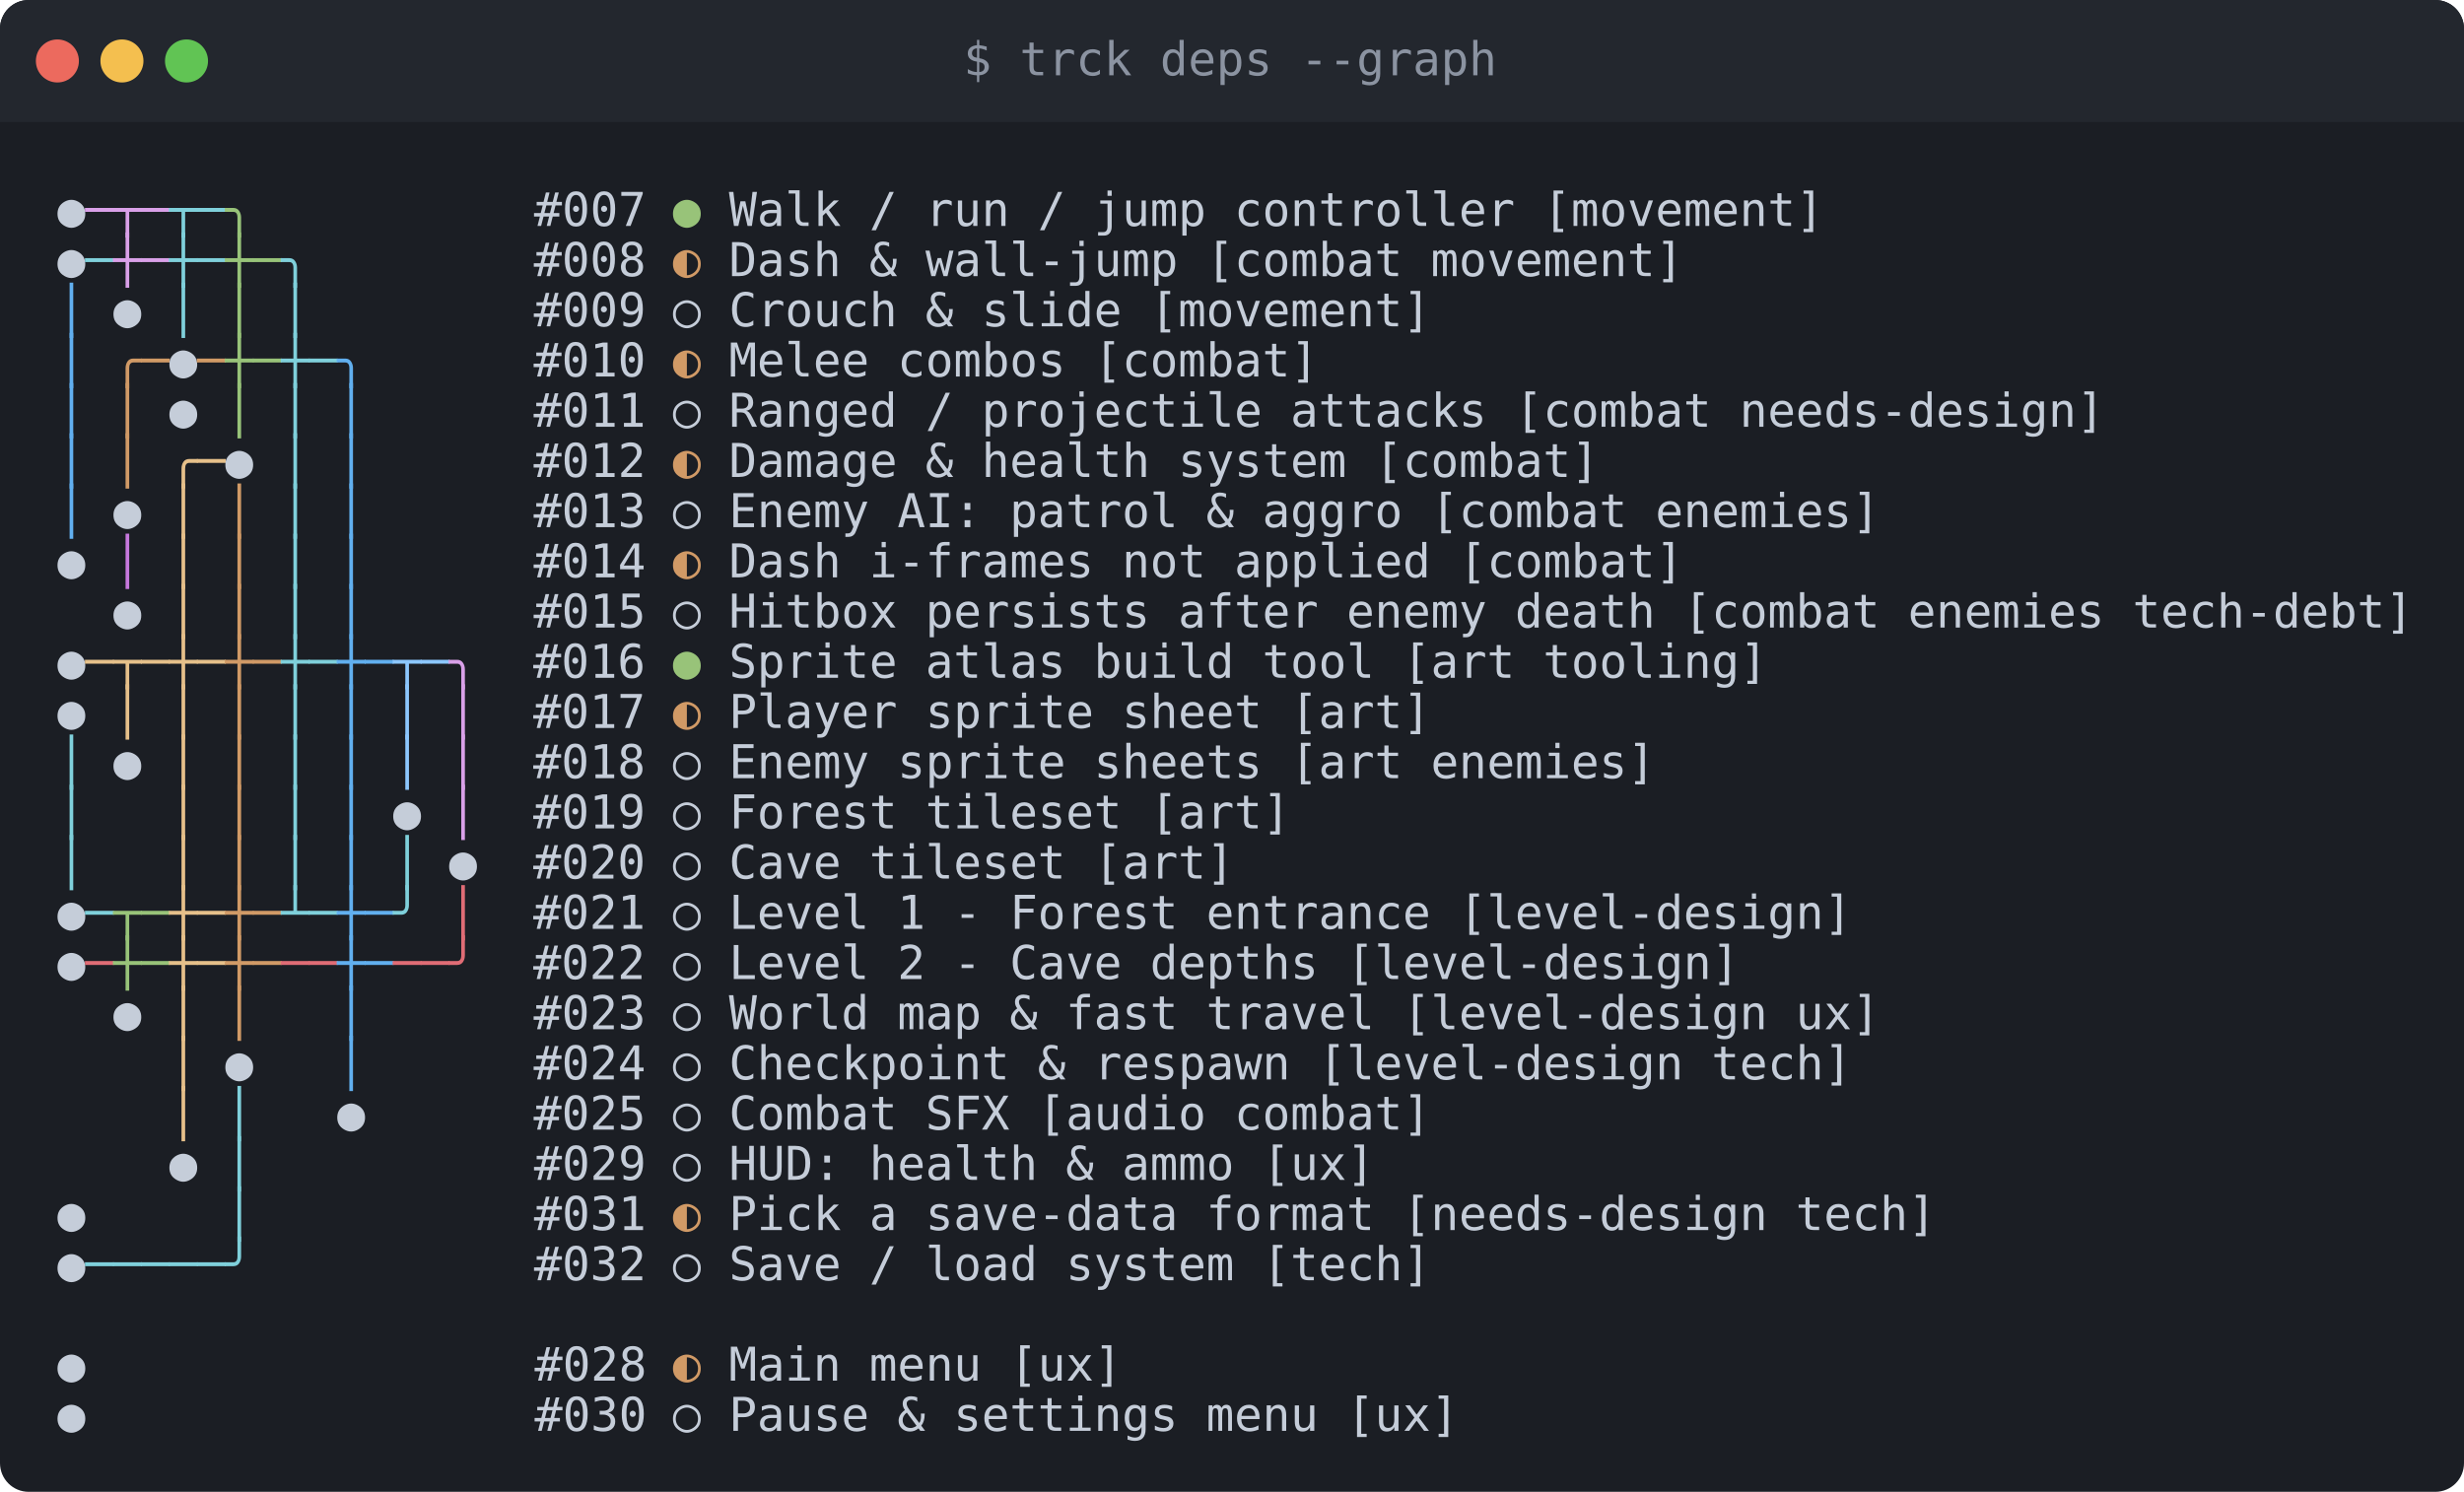
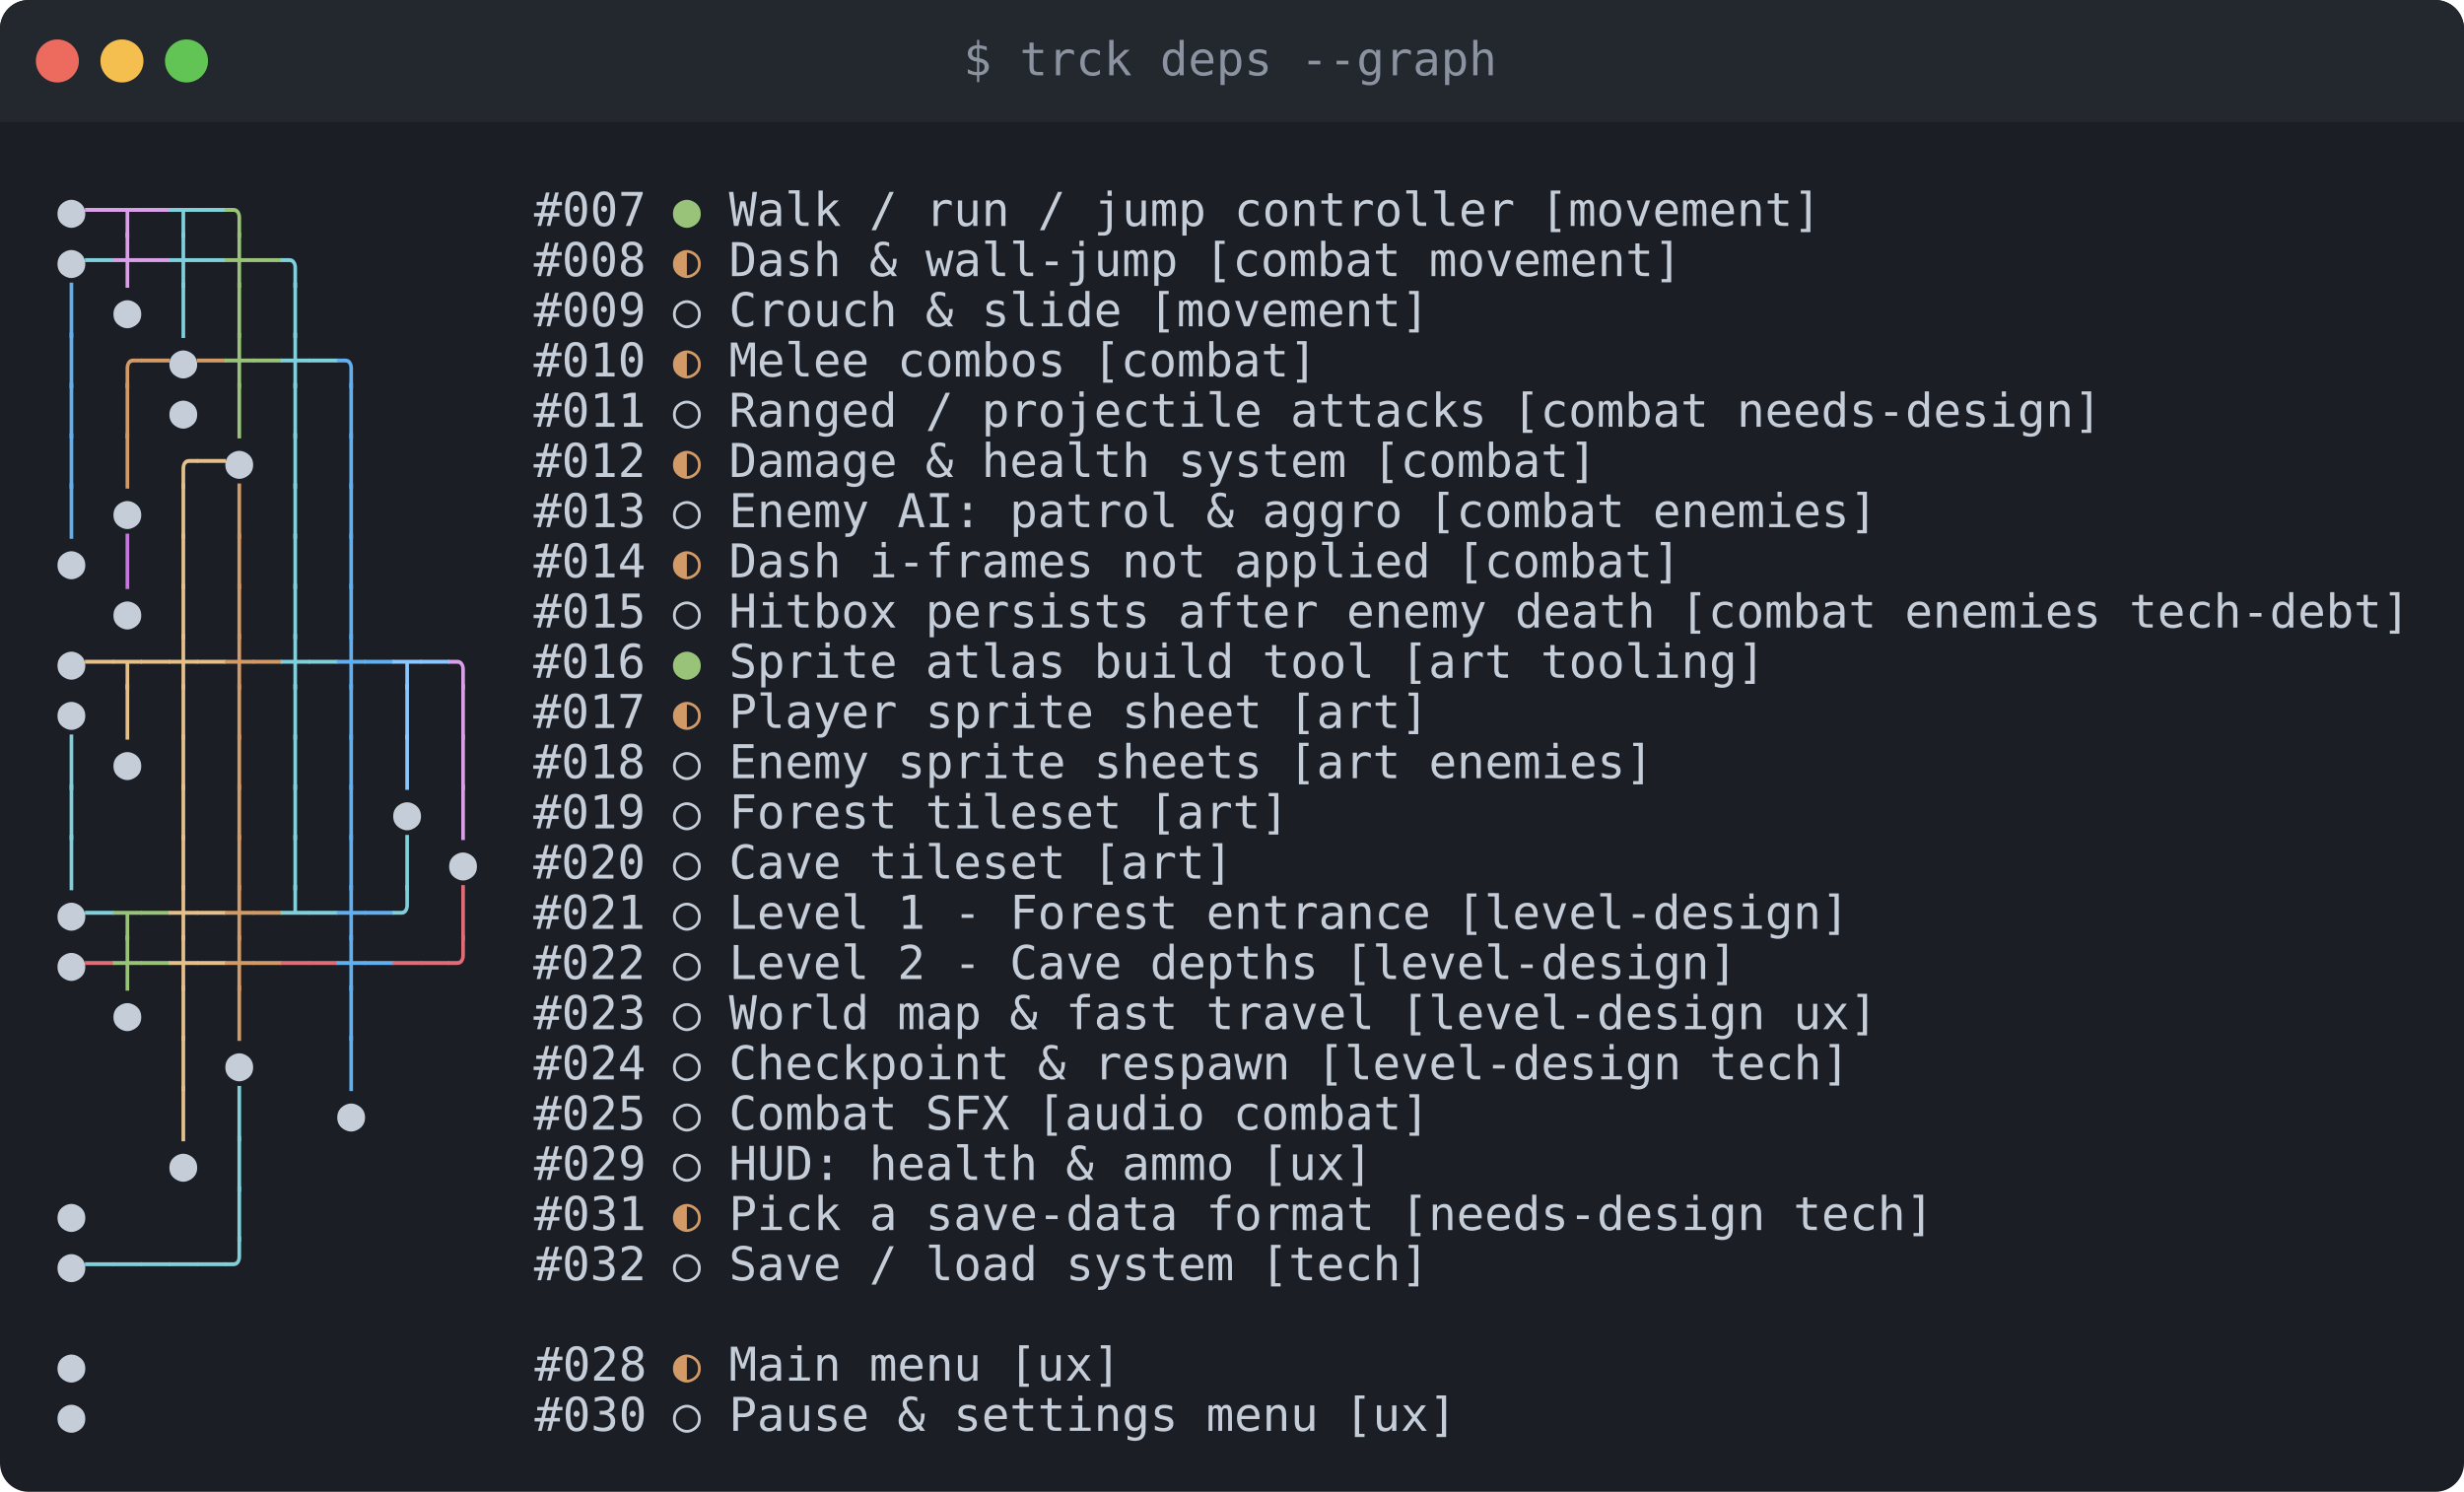
<svg xmlns="http://www.w3.org/2000/svg" width="687" height="416" viewBox="0 0 687 416" font-family="ui-monospace, 'DejaVu Sans Mono', 'Cascadia Code', 'Menlo', 'Consolas', monospace" font-size="13">
  <rect width="687" height="416" rx="8" fill="#1b1e24" />
  <path d="M0,8 A8,8 0 0 1 8,0 L679,0 A8,8 0 0 1 687,8 L687,34 L0,34 Z" fill="#23272e" />
  <circle cx="16" cy="17" r="6" fill="#ec6a5e" />
  <circle cx="34" cy="17" r="6" fill="#f4bf4f" />
  <circle cx="52" cy="17" r="6" fill="#61c454" />
  <text x="343" y="21" fill="#8b93a1" text-anchor="middle">$ trck deps --graph</text>
  <text y="63" xml:space="preserve">
    <tspan x="16.0" textLength="7.8" lengthAdjust="spacing" fill="#c5cdd9" font-weight="bold">●</tspan>
    <tspan x="23.8" textLength="7.8" lengthAdjust="spacing" fill="#d9a0e8">─</tspan>
    <tspan x="31.6" textLength="7.8" lengthAdjust="spacing" fill="#d9a0e8">┬</tspan>
    <tspan x="39.4" textLength="7.8" lengthAdjust="spacing" fill="#d9a0e8">─</tspan>
    <tspan x="47.2" textLength="7.8" lengthAdjust="spacing" fill="#7fd0db">┬</tspan>
    <tspan x="55.0" textLength="7.8" lengthAdjust="spacing" fill="#7fd0db">─</tspan>
    <tspan x="62.8" textLength="7.8" lengthAdjust="spacing" fill="#98c379">╮</tspan>
    <tspan x="70.6" textLength="117.0" lengthAdjust="spacing" fill="#c5cdd9">          #007 </tspan>
    <tspan x="187.6" textLength="7.8" lengthAdjust="spacing" fill="#98c379">●</tspan>
-     <tspan x="195.4" textLength="312.0" lengthAdjust="spacing" fill="#c5cdd9"> Walk / run / jump controller [movement]</tspan>
+     <tspan x="195.4" textLength="226.2" lengthAdjust="spacing" fill="#c5cdd9"> Walk / run / jump controller</tspan>
+     <tspan x="421.6" textLength="85.8" lengthAdjust="spacing" fill="#c5cdd9" opacity="0.55"> [movement]</tspan>
  </text>
  <text y="77" xml:space="preserve">
    <tspan x="16.0" textLength="7.8" lengthAdjust="spacing" fill="#c5cdd9" font-weight="bold">●</tspan>
    <tspan x="23.8" textLength="7.8" lengthAdjust="spacing" fill="#7fd0db">─</tspan>
    <tspan x="31.6" textLength="7.8" lengthAdjust="spacing" fill="#d9a0e8">┼</tspan>
    <tspan x="39.4" textLength="7.8" lengthAdjust="spacing" fill="#d9a0e8">─</tspan>
    <tspan x="47.2" textLength="7.8" lengthAdjust="spacing" fill="#7fd0db">┼</tspan>
    <tspan x="55.0" textLength="7.8" lengthAdjust="spacing" fill="#7fd0db">─</tspan>
    <tspan x="62.8" textLength="7.8" lengthAdjust="spacing" fill="#98c379">┼</tspan>
    <tspan x="70.6" textLength="7.8" lengthAdjust="spacing" fill="#98c379">─</tspan>
    <tspan x="78.4" textLength="7.8" lengthAdjust="spacing" fill="#7fd0db">╮</tspan>
    <tspan x="86.2" textLength="101.4" lengthAdjust="spacing" fill="#c5cdd9">        #008 </tspan>
    <tspan x="187.6" textLength="7.8" lengthAdjust="spacing" fill="#d19a66">◐</tspan>
-     <tspan x="195.4" textLength="273.0" lengthAdjust="spacing" fill="#c5cdd9"> Dash &amp; wall-jump [combat movement]</tspan>
+     <tspan x="195.4" textLength="132.6" lengthAdjust="spacing" fill="#c5cdd9"> Dash &amp; wall-jump</tspan>
+     <tspan x="328.0" textLength="140.4" lengthAdjust="spacing" fill="#c5cdd9" opacity="0.55"> [combat movement]</tspan>
  </text>
  <text y="91" xml:space="preserve">
    <tspan x="16.0" textLength="7.8" lengthAdjust="spacing" fill="#61afef">│</tspan>
    <tspan x="23.8" textLength="7.8" lengthAdjust="spacing" fill="#61afef"> </tspan>
    <tspan x="31.6" textLength="7.8" lengthAdjust="spacing" fill="#c5cdd9" font-weight="bold">●</tspan>
    <tspan x="39.4" textLength="7.8" lengthAdjust="spacing" fill="#c5cdd9"> </tspan>
    <tspan x="47.2" textLength="7.8" lengthAdjust="spacing" fill="#7fd0db">│</tspan>
    <tspan x="55.0" textLength="7.8" lengthAdjust="spacing" fill="#7fd0db"> </tspan>
    <tspan x="62.8" textLength="7.8" lengthAdjust="spacing" fill="#98c379">│</tspan>
    <tspan x="70.6" textLength="7.8" lengthAdjust="spacing" fill="#98c379"> </tspan>
    <tspan x="78.4" textLength="7.8" lengthAdjust="spacing" fill="#7fd0db">│</tspan>
    <tspan x="86.2" textLength="101.4" lengthAdjust="spacing" fill="#c5cdd9">        #009 </tspan>
    <tspan x="187.6" textLength="7.8" lengthAdjust="spacing" fill="#c5cdd9" opacity="0.55">○</tspan>
-     <tspan x="195.4" textLength="202.8" lengthAdjust="spacing" fill="#c5cdd9"> Crouch &amp; slide [movement]</tspan>
+     <tspan x="195.4" textLength="117.0" lengthAdjust="spacing" fill="#c5cdd9"> Crouch &amp; slide</tspan>
+     <tspan x="312.4" textLength="85.8" lengthAdjust="spacing" fill="#c5cdd9" opacity="0.55"> [movement]</tspan>
  </text>
  <text y="105" xml:space="preserve">
    <tspan x="16.0" textLength="7.8" lengthAdjust="spacing" fill="#61afef">│</tspan>
    <tspan x="23.8" textLength="7.8" lengthAdjust="spacing" fill="#61afef"> </tspan>
    <tspan x="31.6" textLength="7.8" lengthAdjust="spacing" fill="#d19a66">╭</tspan>
    <tspan x="39.4" textLength="7.8" lengthAdjust="spacing" fill="#d19a66">─</tspan>
    <tspan x="47.2" textLength="7.8" lengthAdjust="spacing" fill="#c5cdd9" font-weight="bold">●</tspan>
    <tspan x="55.0" textLength="7.8" lengthAdjust="spacing" fill="#d19a66">─</tspan>
    <tspan x="62.8" textLength="7.8" lengthAdjust="spacing" fill="#98c379">┼</tspan>
    <tspan x="70.6" textLength="7.8" lengthAdjust="spacing" fill="#98c379">─</tspan>
    <tspan x="78.4" textLength="7.8" lengthAdjust="spacing" fill="#7fd0db">┼</tspan>
    <tspan x="86.2" textLength="7.8" lengthAdjust="spacing" fill="#7fd0db">─</tspan>
    <tspan x="94.0" textLength="7.8" lengthAdjust="spacing" fill="#61afef">╮</tspan>
    <tspan x="101.8" textLength="85.8" lengthAdjust="spacing" fill="#c5cdd9">      #010 </tspan>
    <tspan x="187.6" textLength="7.8" lengthAdjust="spacing" fill="#d19a66">◐</tspan>
-     <tspan x="195.4" textLength="171.6" lengthAdjust="spacing" fill="#c5cdd9"> Melee combos [combat]</tspan>
+     <tspan x="195.4" textLength="101.4" lengthAdjust="spacing" fill="#c5cdd9"> Melee combos</tspan>
+     <tspan x="296.8" textLength="70.2" lengthAdjust="spacing" fill="#c5cdd9" opacity="0.55"> [combat]</tspan>
  </text>
  <text y="119" xml:space="preserve">
    <tspan x="16.0" textLength="7.8" lengthAdjust="spacing" fill="#61afef">│</tspan>
    <tspan x="23.8" textLength="7.8" lengthAdjust="spacing" fill="#61afef"> </tspan>
    <tspan x="31.6" textLength="7.8" lengthAdjust="spacing" fill="#d19a66">│</tspan>
    <tspan x="39.4" textLength="7.8" lengthAdjust="spacing" fill="#d19a66"> </tspan>
    <tspan x="47.2" textLength="7.8" lengthAdjust="spacing" fill="#c5cdd9" font-weight="bold">●</tspan>
    <tspan x="55.0" textLength="7.8" lengthAdjust="spacing" fill="#c5cdd9"> </tspan>
    <tspan x="62.8" textLength="7.8" lengthAdjust="spacing" fill="#98c379">│</tspan>
    <tspan x="70.6" textLength="7.8" lengthAdjust="spacing" fill="#98c379"> </tspan>
    <tspan x="78.4" textLength="7.8" lengthAdjust="spacing" fill="#7fd0db">│</tspan>
    <tspan x="86.2" textLength="7.8" lengthAdjust="spacing" fill="#7fd0db"> </tspan>
    <tspan x="94.0" textLength="7.8" lengthAdjust="spacing" fill="#61afef">│</tspan>
    <tspan x="101.8" textLength="85.8" lengthAdjust="spacing" fill="#c5cdd9">      #011 </tspan>
    <tspan x="187.6" textLength="7.8" lengthAdjust="spacing" fill="#c5cdd9" opacity="0.55">○</tspan>
-     <tspan x="195.4" textLength="390.0" lengthAdjust="spacing" fill="#c5cdd9"> Ranged / projectile attacks [combat needs-design]</tspan>
+     <tspan x="195.4" textLength="218.4" lengthAdjust="spacing" fill="#c5cdd9"> Ranged / projectile attacks</tspan>
+     <tspan x="413.8" textLength="171.6" lengthAdjust="spacing" fill="#c5cdd9" opacity="0.55"> [combat needs-design]</tspan>
  </text>
  <text y="133" xml:space="preserve">
    <tspan x="16.0" textLength="7.8" lengthAdjust="spacing" fill="#61afef">│</tspan>
    <tspan x="23.8" textLength="7.8" lengthAdjust="spacing" fill="#61afef"> </tspan>
    <tspan x="31.6" textLength="7.8" lengthAdjust="spacing" fill="#d19a66">│</tspan>
    <tspan x="39.4" textLength="7.8" lengthAdjust="spacing" fill="#d19a66"> </tspan>
    <tspan x="47.2" textLength="7.8" lengthAdjust="spacing" fill="#e6c08a">╭</tspan>
    <tspan x="55.0" textLength="7.8" lengthAdjust="spacing" fill="#e6c08a">─</tspan>
    <tspan x="62.8" textLength="7.8" lengthAdjust="spacing" fill="#c5cdd9" font-weight="bold">●</tspan>
    <tspan x="70.6" textLength="7.8" lengthAdjust="spacing" fill="#e6c08a"> </tspan>
    <tspan x="78.4" textLength="7.8" lengthAdjust="spacing" fill="#7fd0db">│</tspan>
    <tspan x="86.2" textLength="7.8" lengthAdjust="spacing" fill="#7fd0db"> </tspan>
    <tspan x="94.0" textLength="7.8" lengthAdjust="spacing" fill="#61afef">│</tspan>
    <tspan x="101.8" textLength="85.8" lengthAdjust="spacing" fill="#c5cdd9">      #012 </tspan>
    <tspan x="187.6" textLength="7.8" lengthAdjust="spacing" fill="#d19a66">◐</tspan>
-     <tspan x="195.4" textLength="249.6" lengthAdjust="spacing" fill="#c5cdd9"> Damage &amp; health system [combat]</tspan>
+     <tspan x="195.4" textLength="179.4" lengthAdjust="spacing" fill="#c5cdd9"> Damage &amp; health system</tspan>
+     <tspan x="374.8" textLength="70.2" lengthAdjust="spacing" fill="#c5cdd9" opacity="0.55"> [combat]</tspan>
  </text>
  <text y="147" xml:space="preserve">
    <tspan x="16.0" textLength="7.8" lengthAdjust="spacing" fill="#61afef">│</tspan>
    <tspan x="23.8" textLength="7.8" lengthAdjust="spacing" fill="#61afef"> </tspan>
    <tspan x="31.6" textLength="7.8" lengthAdjust="spacing" fill="#c5cdd9" font-weight="bold">●</tspan>
    <tspan x="39.4" textLength="7.8" lengthAdjust="spacing" fill="#c5cdd9"> </tspan>
    <tspan x="47.2" textLength="7.8" lengthAdjust="spacing" fill="#e6c08a">│</tspan>
    <tspan x="55.0" textLength="7.8" lengthAdjust="spacing" fill="#e6c08a"> </tspan>
    <tspan x="62.8" textLength="7.8" lengthAdjust="spacing" fill="#d19a66">│</tspan>
    <tspan x="70.6" textLength="7.8" lengthAdjust="spacing" fill="#d19a66"> </tspan>
    <tspan x="78.4" textLength="7.8" lengthAdjust="spacing" fill="#7fd0db">│</tspan>
    <tspan x="86.2" textLength="7.8" lengthAdjust="spacing" fill="#7fd0db"> </tspan>
    <tspan x="94.0" textLength="7.8" lengthAdjust="spacing" fill="#61afef">│</tspan>
    <tspan x="101.8" textLength="85.8" lengthAdjust="spacing" fill="#c5cdd9">      #013 </tspan>
    <tspan x="187.6" textLength="7.8" lengthAdjust="spacing" fill="#c5cdd9" opacity="0.55">○</tspan>
-     <tspan x="195.4" textLength="327.6" lengthAdjust="spacing" fill="#c5cdd9"> Enemy AI: patrol &amp; aggro [combat enemies]</tspan>
+     <tspan x="195.4" textLength="195.0" lengthAdjust="spacing" fill="#c5cdd9"> Enemy AI: patrol &amp; aggro</tspan>
+     <tspan x="390.4" textLength="132.6" lengthAdjust="spacing" fill="#c5cdd9" opacity="0.55"> [combat enemies]</tspan>
  </text>
  <text y="161" xml:space="preserve">
    <tspan x="16.0" textLength="7.8" lengthAdjust="spacing" fill="#c5cdd9" font-weight="bold">●</tspan>
    <tspan x="23.8" textLength="7.8" lengthAdjust="spacing" fill="#c5cdd9"> </tspan>
    <tspan x="31.6" textLength="7.8" lengthAdjust="spacing" fill="#c678dd">│</tspan>
    <tspan x="39.4" textLength="7.8" lengthAdjust="spacing" fill="#c678dd"> </tspan>
    <tspan x="47.2" textLength="7.8" lengthAdjust="spacing" fill="#e6c08a">│</tspan>
    <tspan x="55.0" textLength="7.8" lengthAdjust="spacing" fill="#e6c08a"> </tspan>
    <tspan x="62.8" textLength="7.8" lengthAdjust="spacing" fill="#d19a66">│</tspan>
    <tspan x="70.6" textLength="7.8" lengthAdjust="spacing" fill="#d19a66"> </tspan>
    <tspan x="78.4" textLength="7.8" lengthAdjust="spacing" fill="#7fd0db">│</tspan>
    <tspan x="86.2" textLength="7.8" lengthAdjust="spacing" fill="#7fd0db"> </tspan>
    <tspan x="94.0" textLength="7.8" lengthAdjust="spacing" fill="#61afef">│</tspan>
    <tspan x="101.8" textLength="85.8" lengthAdjust="spacing" fill="#c5cdd9">      #014 </tspan>
    <tspan x="187.6" textLength="7.8" lengthAdjust="spacing" fill="#d19a66">◐</tspan>
-     <tspan x="195.4" textLength="273.0" lengthAdjust="spacing" fill="#c5cdd9"> Dash i-frames not applied [combat]</tspan>
+     <tspan x="195.4" textLength="202.8" lengthAdjust="spacing" fill="#c5cdd9"> Dash i-frames not applied</tspan>
+     <tspan x="398.2" textLength="70.2" lengthAdjust="spacing" fill="#c5cdd9" opacity="0.55"> [combat]</tspan>
  </text>
  <text y="175" xml:space="preserve">
    <tspan x="16.0" textLength="15.6" lengthAdjust="spacing" fill="#c5cdd9">  </tspan>
    <tspan x="31.6" textLength="7.8" lengthAdjust="spacing" fill="#c5cdd9" font-weight="bold">●</tspan>
    <tspan x="39.4" textLength="7.8" lengthAdjust="spacing" fill="#c5cdd9"> </tspan>
    <tspan x="47.2" textLength="7.8" lengthAdjust="spacing" fill="#e6c08a">│</tspan>
    <tspan x="55.0" textLength="7.8" lengthAdjust="spacing" fill="#e6c08a"> </tspan>
    <tspan x="62.8" textLength="7.8" lengthAdjust="spacing" fill="#d19a66">│</tspan>
    <tspan x="70.6" textLength="7.8" lengthAdjust="spacing" fill="#d19a66"> </tspan>
    <tspan x="78.4" textLength="7.8" lengthAdjust="spacing" fill="#7fd0db">│</tspan>
    <tspan x="86.2" textLength="7.8" lengthAdjust="spacing" fill="#7fd0db"> </tspan>
    <tspan x="94.0" textLength="7.8" lengthAdjust="spacing" fill="#61afef">│</tspan>
    <tspan x="101.8" textLength="85.8" lengthAdjust="spacing" fill="#c5cdd9">      #015 </tspan>
    <tspan x="187.6" textLength="7.8" lengthAdjust="spacing" fill="#c5cdd9" opacity="0.55">○</tspan>
-     <tspan x="195.4" textLength="475.8" lengthAdjust="spacing" fill="#c5cdd9"> Hitbox persists after enemy death [combat enemies tech-debt]</tspan>
+     <tspan x="195.4" textLength="265.2" lengthAdjust="spacing" fill="#c5cdd9"> Hitbox persists after enemy death</tspan>
+     <tspan x="460.6" textLength="210.6" lengthAdjust="spacing" fill="#c5cdd9" opacity="0.55"> [combat enemies tech-debt]</tspan>
  </text>
  <text y="189" xml:space="preserve">
    <tspan x="16.0" textLength="7.8" lengthAdjust="spacing" fill="#c5cdd9" font-weight="bold">●</tspan>
    <tspan x="23.8" textLength="7.8" lengthAdjust="spacing" fill="#e6c08a">─</tspan>
    <tspan x="31.6" textLength="7.8" lengthAdjust="spacing" fill="#e6c08a">┬</tspan>
    <tspan x="39.4" textLength="7.8" lengthAdjust="spacing" fill="#e6c08a">─</tspan>
    <tspan x="47.2" textLength="7.8" lengthAdjust="spacing" fill="#e6c08a">┼</tspan>
    <tspan x="55.0" textLength="7.8" lengthAdjust="spacing" fill="#e6c08a">─</tspan>
    <tspan x="62.8" textLength="7.8" lengthAdjust="spacing" fill="#d19a66">┼</tspan>
    <tspan x="70.6" textLength="7.8" lengthAdjust="spacing" fill="#d19a66">─</tspan>
    <tspan x="78.4" textLength="7.8" lengthAdjust="spacing" fill="#7fd0db">┼</tspan>
    <tspan x="86.2" textLength="7.8" lengthAdjust="spacing" fill="#7fd0db">─</tspan>
    <tspan x="94.0" textLength="7.8" lengthAdjust="spacing" fill="#61afef">┼</tspan>
    <tspan x="101.8" textLength="7.8" lengthAdjust="spacing" fill="#61afef">─</tspan>
    <tspan x="109.6" textLength="7.8" lengthAdjust="spacing" fill="#8cc7ff">┬</tspan>
    <tspan x="117.4" textLength="7.8" lengthAdjust="spacing" fill="#8cc7ff">─</tspan>
    <tspan x="125.2" textLength="7.8" lengthAdjust="spacing" fill="#d9a0e8">╮</tspan>
    <tspan x="133.0" textLength="54.6" lengthAdjust="spacing" fill="#c5cdd9">  #016 </tspan>
    <tspan x="187.6" textLength="7.8" lengthAdjust="spacing" fill="#98c379">●</tspan>
-     <tspan x="195.4" textLength="296.4" lengthAdjust="spacing" fill="#c5cdd9"> Sprite atlas build tool [art tooling]</tspan>
+     <tspan x="195.4" textLength="187.2" lengthAdjust="spacing" fill="#c5cdd9"> Sprite atlas build tool</tspan>
+     <tspan x="382.6" textLength="109.2" lengthAdjust="spacing" fill="#c5cdd9" opacity="0.55"> [art tooling]</tspan>
  </text>
  <text y="203" xml:space="preserve">
    <tspan x="16.0" textLength="7.8" lengthAdjust="spacing" fill="#c5cdd9" font-weight="bold">●</tspan>
    <tspan x="23.8" textLength="7.8" lengthAdjust="spacing" fill="#c5cdd9"> </tspan>
    <tspan x="31.6" textLength="7.8" lengthAdjust="spacing" fill="#e6c08a">│</tspan>
    <tspan x="39.4" textLength="7.8" lengthAdjust="spacing" fill="#e6c08a"> </tspan>
    <tspan x="47.2" textLength="7.8" lengthAdjust="spacing" fill="#e6c08a">│</tspan>
    <tspan x="55.0" textLength="7.8" lengthAdjust="spacing" fill="#e6c08a"> </tspan>
    <tspan x="62.8" textLength="7.8" lengthAdjust="spacing" fill="#d19a66">│</tspan>
    <tspan x="70.6" textLength="7.8" lengthAdjust="spacing" fill="#d19a66"> </tspan>
    <tspan x="78.4" textLength="7.8" lengthAdjust="spacing" fill="#7fd0db">│</tspan>
    <tspan x="86.2" textLength="7.8" lengthAdjust="spacing" fill="#7fd0db"> </tspan>
    <tspan x="94.0" textLength="7.8" lengthAdjust="spacing" fill="#61afef">│</tspan>
    <tspan x="101.8" textLength="7.8" lengthAdjust="spacing" fill="#61afef"> </tspan>
    <tspan x="109.6" textLength="7.8" lengthAdjust="spacing" fill="#8cc7ff">│</tspan>
    <tspan x="117.4" textLength="7.8" lengthAdjust="spacing" fill="#8cc7ff"> </tspan>
    <tspan x="125.2" textLength="7.8" lengthAdjust="spacing" fill="#d9a0e8">│</tspan>
    <tspan x="133.0" textLength="54.6" lengthAdjust="spacing" fill="#c5cdd9">  #017 </tspan>
    <tspan x="187.6" textLength="7.8" lengthAdjust="spacing" fill="#d19a66">◐</tspan>
-     <tspan x="195.4" textLength="202.8" lengthAdjust="spacing" fill="#c5cdd9"> Player sprite sheet [art]</tspan>
+     <tspan x="195.4" textLength="156.0" lengthAdjust="spacing" fill="#c5cdd9"> Player sprite sheet</tspan>
+     <tspan x="351.4" textLength="46.8" lengthAdjust="spacing" fill="#c5cdd9" opacity="0.55"> [art]</tspan>
  </text>
  <text y="217" xml:space="preserve">
    <tspan x="16.0" textLength="7.8" lengthAdjust="spacing" fill="#7fd0db">│</tspan>
    <tspan x="23.8" textLength="7.8" lengthAdjust="spacing" fill="#7fd0db"> </tspan>
    <tspan x="31.6" textLength="7.8" lengthAdjust="spacing" fill="#c5cdd9" font-weight="bold">●</tspan>
    <tspan x="39.4" textLength="7.8" lengthAdjust="spacing" fill="#c5cdd9"> </tspan>
    <tspan x="47.2" textLength="7.8" lengthAdjust="spacing" fill="#e6c08a">│</tspan>
    <tspan x="55.0" textLength="7.8" lengthAdjust="spacing" fill="#e6c08a"> </tspan>
    <tspan x="62.8" textLength="7.8" lengthAdjust="spacing" fill="#d19a66">│</tspan>
    <tspan x="70.6" textLength="7.8" lengthAdjust="spacing" fill="#d19a66"> </tspan>
    <tspan x="78.4" textLength="7.8" lengthAdjust="spacing" fill="#7fd0db">│</tspan>
    <tspan x="86.2" textLength="7.8" lengthAdjust="spacing" fill="#7fd0db"> </tspan>
    <tspan x="94.0" textLength="7.8" lengthAdjust="spacing" fill="#61afef">│</tspan>
    <tspan x="101.8" textLength="7.8" lengthAdjust="spacing" fill="#61afef"> </tspan>
    <tspan x="109.6" textLength="7.8" lengthAdjust="spacing" fill="#8cc7ff">│</tspan>
    <tspan x="117.4" textLength="7.8" lengthAdjust="spacing" fill="#8cc7ff"> </tspan>
    <tspan x="125.2" textLength="7.8" lengthAdjust="spacing" fill="#d9a0e8">│</tspan>
    <tspan x="133.0" textLength="54.6" lengthAdjust="spacing" fill="#c5cdd9">  #018 </tspan>
    <tspan x="187.6" textLength="7.8" lengthAdjust="spacing" fill="#c5cdd9" opacity="0.55">○</tspan>
-     <tspan x="195.4" textLength="265.2" lengthAdjust="spacing" fill="#c5cdd9"> Enemy sprite sheets [art enemies]</tspan>
+     <tspan x="195.4" textLength="156.0" lengthAdjust="spacing" fill="#c5cdd9"> Enemy sprite sheets</tspan>
+     <tspan x="351.4" textLength="109.2" lengthAdjust="spacing" fill="#c5cdd9" opacity="0.55"> [art enemies]</tspan>
  </text>
  <text y="231" xml:space="preserve">
    <tspan x="16.0" textLength="7.8" lengthAdjust="spacing" fill="#7fd0db">│</tspan>
    <tspan x="23.8" textLength="7.8" lengthAdjust="spacing" fill="#7fd0db"> </tspan>
    <tspan x="31.6" textLength="15.6" lengthAdjust="spacing" fill="#c5cdd9">  </tspan>
    <tspan x="47.2" textLength="7.8" lengthAdjust="spacing" fill="#e6c08a">│</tspan>
    <tspan x="55.0" textLength="7.8" lengthAdjust="spacing" fill="#e6c08a"> </tspan>
    <tspan x="62.8" textLength="7.8" lengthAdjust="spacing" fill="#d19a66">│</tspan>
    <tspan x="70.6" textLength="7.8" lengthAdjust="spacing" fill="#d19a66"> </tspan>
    <tspan x="78.4" textLength="7.8" lengthAdjust="spacing" fill="#7fd0db">│</tspan>
    <tspan x="86.2" textLength="7.8" lengthAdjust="spacing" fill="#7fd0db"> </tspan>
    <tspan x="94.0" textLength="7.8" lengthAdjust="spacing" fill="#61afef">│</tspan>
    <tspan x="101.8" textLength="7.8" lengthAdjust="spacing" fill="#61afef"> </tspan>
    <tspan x="109.6" textLength="7.8" lengthAdjust="spacing" fill="#c5cdd9" font-weight="bold">●</tspan>
    <tspan x="117.4" textLength="7.8" lengthAdjust="spacing" fill="#c5cdd9"> </tspan>
    <tspan x="125.2" textLength="7.8" lengthAdjust="spacing" fill="#d9a0e8">│</tspan>
    <tspan x="133.0" textLength="54.6" lengthAdjust="spacing" fill="#c5cdd9">  #019 </tspan>
    <tspan x="187.6" textLength="7.8" lengthAdjust="spacing" fill="#c5cdd9" opacity="0.55">○</tspan>
-     <tspan x="195.4" textLength="163.8" lengthAdjust="spacing" fill="#c5cdd9"> Forest tileset [art]</tspan>
+     <tspan x="195.4" textLength="117.0" lengthAdjust="spacing" fill="#c5cdd9"> Forest tileset</tspan>
+     <tspan x="312.4" textLength="46.8" lengthAdjust="spacing" fill="#c5cdd9" opacity="0.55"> [art]</tspan>
  </text>
  <text y="245" xml:space="preserve">
    <tspan x="16.0" textLength="7.8" lengthAdjust="spacing" fill="#7fd0db">│</tspan>
    <tspan x="23.8" textLength="7.8" lengthAdjust="spacing" fill="#7fd0db"> </tspan>
    <tspan x="31.6" textLength="15.6" lengthAdjust="spacing" fill="#c5cdd9">  </tspan>
    <tspan x="47.2" textLength="7.8" lengthAdjust="spacing" fill="#e6c08a">│</tspan>
    <tspan x="55.0" textLength="7.8" lengthAdjust="spacing" fill="#e6c08a"> </tspan>
    <tspan x="62.8" textLength="7.8" lengthAdjust="spacing" fill="#d19a66">│</tspan>
    <tspan x="70.6" textLength="7.8" lengthAdjust="spacing" fill="#d19a66"> </tspan>
    <tspan x="78.4" textLength="7.8" lengthAdjust="spacing" fill="#7fd0db">│</tspan>
    <tspan x="86.2" textLength="7.8" lengthAdjust="spacing" fill="#7fd0db"> </tspan>
    <tspan x="94.0" textLength="7.8" lengthAdjust="spacing" fill="#61afef">│</tspan>
    <tspan x="101.8" textLength="7.8" lengthAdjust="spacing" fill="#61afef"> </tspan>
    <tspan x="109.6" textLength="7.8" lengthAdjust="spacing" fill="#7fd0db">│</tspan>
    <tspan x="117.4" textLength="7.8" lengthAdjust="spacing" fill="#7fd0db"> </tspan>
    <tspan x="125.2" textLength="7.8" lengthAdjust="spacing" fill="#c5cdd9" font-weight="bold">●</tspan>
    <tspan x="133.0" textLength="54.6" lengthAdjust="spacing" fill="#c5cdd9">  #020 </tspan>
    <tspan x="187.6" textLength="7.8" lengthAdjust="spacing" fill="#c5cdd9" opacity="0.55">○</tspan>
-     <tspan x="195.4" textLength="148.2" lengthAdjust="spacing" fill="#c5cdd9"> Cave tileset [art]</tspan>
+     <tspan x="195.4" textLength="101.4" lengthAdjust="spacing" fill="#c5cdd9"> Cave tileset</tspan>
+     <tspan x="296.8" textLength="46.8" lengthAdjust="spacing" fill="#c5cdd9" opacity="0.55"> [art]</tspan>
  </text>
  <text y="259" xml:space="preserve">
    <tspan x="16.0" textLength="7.8" lengthAdjust="spacing" fill="#c5cdd9" font-weight="bold">●</tspan>
    <tspan x="23.8" textLength="7.8" lengthAdjust="spacing" fill="#7fd0db">─</tspan>
    <tspan x="31.6" textLength="7.8" lengthAdjust="spacing" fill="#98c379">┬</tspan>
    <tspan x="39.4" textLength="7.8" lengthAdjust="spacing" fill="#98c379">─</tspan>
    <tspan x="47.2" textLength="7.8" lengthAdjust="spacing" fill="#e6c08a">┼</tspan>
    <tspan x="55.0" textLength="7.8" lengthAdjust="spacing" fill="#e6c08a">─</tspan>
    <tspan x="62.8" textLength="7.8" lengthAdjust="spacing" fill="#d19a66">┼</tspan>
    <tspan x="70.6" textLength="7.8" lengthAdjust="spacing" fill="#d19a66">─</tspan>
    <tspan x="78.4" textLength="7.8" lengthAdjust="spacing" fill="#7fd0db">┴</tspan>
    <tspan x="86.2" textLength="7.8" lengthAdjust="spacing" fill="#7fd0db">─</tspan>
    <tspan x="94.0" textLength="7.8" lengthAdjust="spacing" fill="#61afef">┼</tspan>
    <tspan x="101.8" textLength="7.8" lengthAdjust="spacing" fill="#61afef">─</tspan>
    <tspan x="109.6" textLength="7.8" lengthAdjust="spacing" fill="#7fd0db">╯</tspan>
    <tspan x="117.4" textLength="7.8" lengthAdjust="spacing" fill="#7fd0db"> </tspan>
    <tspan x="125.2" textLength="7.8" lengthAdjust="spacing" fill="#e06c75">│</tspan>
    <tspan x="133.0" textLength="54.6" lengthAdjust="spacing" fill="#c5cdd9">  #021 </tspan>
    <tspan x="187.6" textLength="7.8" lengthAdjust="spacing" fill="#c5cdd9" opacity="0.55">○</tspan>
-     <tspan x="195.4" textLength="319.8" lengthAdjust="spacing" fill="#c5cdd9"> Level 1 - Forest entrance [level-design]</tspan>
+     <tspan x="195.4" textLength="202.8" lengthAdjust="spacing" fill="#c5cdd9"> Level 1 - Forest entrance</tspan>
+     <tspan x="398.2" textLength="117.0" lengthAdjust="spacing" fill="#c5cdd9" opacity="0.55"> [level-design]</tspan>
  </text>
  <text y="273" xml:space="preserve">
    <tspan x="16.0" textLength="7.8" lengthAdjust="spacing" fill="#c5cdd9" font-weight="bold">●</tspan>
    <tspan x="23.8" textLength="7.8" lengthAdjust="spacing" fill="#e06c75">─</tspan>
    <tspan x="31.6" textLength="7.8" lengthAdjust="spacing" fill="#98c379">┼</tspan>
    <tspan x="39.4" textLength="7.8" lengthAdjust="spacing" fill="#98c379">─</tspan>
    <tspan x="47.2" textLength="7.8" lengthAdjust="spacing" fill="#e6c08a">┼</tspan>
    <tspan x="55.0" textLength="7.8" lengthAdjust="spacing" fill="#e6c08a">─</tspan>
    <tspan x="62.8" textLength="7.8" lengthAdjust="spacing" fill="#d19a66">┼</tspan>
    <tspan x="70.6" textLength="7.8" lengthAdjust="spacing" fill="#d19a66">─</tspan>
    <tspan x="78.4" textLength="7.8" lengthAdjust="spacing" fill="#e06c75">─</tspan>
    <tspan x="86.2" textLength="7.8" lengthAdjust="spacing" fill="#e06c75">─</tspan>
    <tspan x="94.0" textLength="7.8" lengthAdjust="spacing" fill="#61afef">┼</tspan>
    <tspan x="101.8" textLength="7.8" lengthAdjust="spacing" fill="#61afef">─</tspan>
    <tspan x="109.6" textLength="7.8" lengthAdjust="spacing" fill="#e06c75">─</tspan>
    <tspan x="117.4" textLength="7.8" lengthAdjust="spacing" fill="#e06c75">─</tspan>
    <tspan x="125.2" textLength="7.8" lengthAdjust="spacing" fill="#e06c75">╯</tspan>
    <tspan x="133.0" textLength="54.6" lengthAdjust="spacing" fill="#c5cdd9">  #022 </tspan>
    <tspan x="187.6" textLength="7.8" lengthAdjust="spacing" fill="#c5cdd9" opacity="0.55">○</tspan>
-     <tspan x="195.4" textLength="288.6" lengthAdjust="spacing" fill="#c5cdd9"> Level 2 - Cave depths [level-design]</tspan>
+     <tspan x="195.4" textLength="171.6" lengthAdjust="spacing" fill="#c5cdd9"> Level 2 - Cave depths</tspan>
+     <tspan x="367.0" textLength="117.0" lengthAdjust="spacing" fill="#c5cdd9" opacity="0.55"> [level-design]</tspan>
  </text>
  <text y="287" xml:space="preserve">
    <tspan x="16.0" textLength="15.6" lengthAdjust="spacing" fill="#c5cdd9">  </tspan>
    <tspan x="31.6" textLength="7.8" lengthAdjust="spacing" fill="#c5cdd9" font-weight="bold">●</tspan>
    <tspan x="39.4" textLength="7.8" lengthAdjust="spacing" fill="#c5cdd9"> </tspan>
    <tspan x="47.2" textLength="7.8" lengthAdjust="spacing" fill="#e6c08a">│</tspan>
    <tspan x="55.0" textLength="7.8" lengthAdjust="spacing" fill="#e6c08a"> </tspan>
    <tspan x="62.8" textLength="7.8" lengthAdjust="spacing" fill="#d19a66">│</tspan>
    <tspan x="70.6" textLength="7.8" lengthAdjust="spacing" fill="#d19a66"> </tspan>
    <tspan x="78.4" textLength="15.6" lengthAdjust="spacing" fill="#c5cdd9">  </tspan>
    <tspan x="94.0" textLength="7.8" lengthAdjust="spacing" fill="#61afef">│</tspan>
    <tspan x="101.8" textLength="85.8" lengthAdjust="spacing" fill="#c5cdd9">      #023 </tspan>
    <tspan x="187.6" textLength="7.8" lengthAdjust="spacing" fill="#c5cdd9" opacity="0.55">○</tspan>
-     <tspan x="195.4" textLength="327.6" lengthAdjust="spacing" fill="#c5cdd9"> World map &amp; fast travel [level-design ux]</tspan>
+     <tspan x="195.4" textLength="187.2" lengthAdjust="spacing" fill="#c5cdd9"> World map &amp; fast travel</tspan>
+     <tspan x="382.6" textLength="140.4" lengthAdjust="spacing" fill="#c5cdd9" opacity="0.55"> [level-design ux]</tspan>
  </text>
  <text y="301" xml:space="preserve">
    <tspan x="16.0" textLength="31.2" lengthAdjust="spacing" fill="#c5cdd9">    </tspan>
    <tspan x="47.2" textLength="7.8" lengthAdjust="spacing" fill="#e6c08a">│</tspan>
    <tspan x="55.0" textLength="7.8" lengthAdjust="spacing" fill="#e6c08a"> </tspan>
    <tspan x="62.8" textLength="7.8" lengthAdjust="spacing" fill="#c5cdd9" font-weight="bold">●</tspan>
    <tspan x="70.6" textLength="23.4" lengthAdjust="spacing" fill="#c5cdd9">   </tspan>
    <tspan x="94.0" textLength="7.8" lengthAdjust="spacing" fill="#61afef">│</tspan>
    <tspan x="101.8" textLength="85.8" lengthAdjust="spacing" fill="#c5cdd9">      #024 </tspan>
    <tspan x="187.6" textLength="7.8" lengthAdjust="spacing" fill="#c5cdd9" opacity="0.55">○</tspan>
-     <tspan x="195.4" textLength="319.8" lengthAdjust="spacing" fill="#c5cdd9"> Checkpoint &amp; respawn [level-design tech]</tspan>
+     <tspan x="195.4" textLength="163.8" lengthAdjust="spacing" fill="#c5cdd9"> Checkpoint &amp; respawn</tspan>
+     <tspan x="359.2" textLength="156.0" lengthAdjust="spacing" fill="#c5cdd9" opacity="0.55"> [level-design tech]</tspan>
  </text>
  <text y="315" xml:space="preserve">
    <tspan x="16.0" textLength="31.2" lengthAdjust="spacing" fill="#c5cdd9">    </tspan>
    <tspan x="47.2" textLength="7.8" lengthAdjust="spacing" fill="#e6c08a">│</tspan>
    <tspan x="55.0" textLength="7.8" lengthAdjust="spacing" fill="#e6c08a"> </tspan>
    <tspan x="62.8" textLength="7.8" lengthAdjust="spacing" fill="#7fd0db">│</tspan>
    <tspan x="70.6" textLength="7.8" lengthAdjust="spacing" fill="#7fd0db"> </tspan>
    <tspan x="78.4" textLength="15.6" lengthAdjust="spacing" fill="#c5cdd9">  </tspan>
    <tspan x="94.0" textLength="7.8" lengthAdjust="spacing" fill="#c5cdd9" font-weight="bold">●</tspan>
    <tspan x="101.8" textLength="85.8" lengthAdjust="spacing" fill="#c5cdd9">      #025 </tspan>
    <tspan x="187.6" textLength="7.8" lengthAdjust="spacing" fill="#c5cdd9" opacity="0.55">○</tspan>
-     <tspan x="195.4" textLength="202.8" lengthAdjust="spacing" fill="#c5cdd9"> Combat SFX [audio combat]</tspan>
+     <tspan x="195.4" textLength="85.8" lengthAdjust="spacing" fill="#c5cdd9"> Combat SFX</tspan>
+     <tspan x="281.2" textLength="117.0" lengthAdjust="spacing" fill="#c5cdd9" opacity="0.55"> [audio combat]</tspan>
  </text>
  <text y="329" xml:space="preserve">
    <tspan x="16.0" textLength="31.2" lengthAdjust="spacing" fill="#c5cdd9">    </tspan>
    <tspan x="47.2" textLength="7.8" lengthAdjust="spacing" fill="#c5cdd9" font-weight="bold">●</tspan>
    <tspan x="55.0" textLength="7.8" lengthAdjust="spacing" fill="#c5cdd9"> </tspan>
    <tspan x="62.8" textLength="7.8" lengthAdjust="spacing" fill="#7fd0db">│</tspan>
    <tspan x="70.6" textLength="117.0" lengthAdjust="spacing" fill="#c5cdd9">          #029 </tspan>
    <tspan x="187.6" textLength="7.8" lengthAdjust="spacing" fill="#c5cdd9" opacity="0.55">○</tspan>
-     <tspan x="195.4" textLength="187.2" lengthAdjust="spacing" fill="#c5cdd9"> HUD: health &amp; ammo [ux]</tspan>
+     <tspan x="195.4" textLength="148.2" lengthAdjust="spacing" fill="#c5cdd9"> HUD: health &amp; ammo</tspan>
+     <tspan x="343.6" textLength="39.0" lengthAdjust="spacing" fill="#c5cdd9" opacity="0.55"> [ux]</tspan>
  </text>
  <text y="343" xml:space="preserve">
    <tspan x="16.0" textLength="7.8" lengthAdjust="spacing" fill="#c5cdd9" font-weight="bold">●</tspan>
    <tspan x="23.8" textLength="39.0" lengthAdjust="spacing" fill="#c5cdd9">     </tspan>
    <tspan x="62.8" textLength="7.8" lengthAdjust="spacing" fill="#7fd0db">│</tspan>
    <tspan x="70.6" textLength="117.0" lengthAdjust="spacing" fill="#c5cdd9">          #031 </tspan>
    <tspan x="187.6" textLength="7.8" lengthAdjust="spacing" fill="#d19a66">◐</tspan>
-     <tspan x="195.4" textLength="343.2" lengthAdjust="spacing" fill="#c5cdd9"> Pick a save-data format [needs-design tech]</tspan>
+     <tspan x="195.4" textLength="187.2" lengthAdjust="spacing" fill="#c5cdd9"> Pick a save-data format</tspan>
+     <tspan x="382.6" textLength="156.0" lengthAdjust="spacing" fill="#c5cdd9" opacity="0.55"> [needs-design tech]</tspan>
  </text>
  <text y="357" xml:space="preserve">
    <tspan x="16.0" textLength="7.8" lengthAdjust="spacing" fill="#c5cdd9" font-weight="bold">●</tspan>
    <tspan x="23.8" textLength="7.8" lengthAdjust="spacing" fill="#7fd0db">─</tspan>
    <tspan x="31.6" textLength="7.8" lengthAdjust="spacing" fill="#7fd0db">─</tspan>
    <tspan x="39.4" textLength="7.8" lengthAdjust="spacing" fill="#7fd0db">─</tspan>
    <tspan x="47.2" textLength="7.8" lengthAdjust="spacing" fill="#7fd0db">─</tspan>
    <tspan x="55.0" textLength="7.8" lengthAdjust="spacing" fill="#7fd0db">─</tspan>
    <tspan x="62.8" textLength="7.8" lengthAdjust="spacing" fill="#7fd0db">╯</tspan>
    <tspan x="70.6" textLength="117.0" lengthAdjust="spacing" fill="#c5cdd9">          #032 </tspan>
    <tspan x="187.6" textLength="7.8" lengthAdjust="spacing" fill="#c5cdd9" opacity="0.55">○</tspan>
-     <tspan x="195.4" textLength="202.8" lengthAdjust="spacing" fill="#c5cdd9"> Save / load system [tech]</tspan>
+     <tspan x="195.4" textLength="148.2" lengthAdjust="spacing" fill="#c5cdd9"> Save / load system</tspan>
+     <tspan x="343.6" textLength="54.6" lengthAdjust="spacing" fill="#c5cdd9" opacity="0.55"> [tech]</tspan>
  </text>
  <text y="371" xml:space="preserve">
</text>
  <text y="385" xml:space="preserve">
    <tspan x="16.0" textLength="7.8" lengthAdjust="spacing" fill="#c5cdd9" font-weight="bold">●</tspan>
    <tspan x="23.8" textLength="163.8" lengthAdjust="spacing" fill="#c5cdd9">                #028 </tspan>
    <tspan x="187.6" textLength="7.8" lengthAdjust="spacing" fill="#d19a66">◐</tspan>
-     <tspan x="195.4" textLength="117.0" lengthAdjust="spacing" fill="#c5cdd9"> Main menu [ux]</tspan>
+     <tspan x="195.4" textLength="78.0" lengthAdjust="spacing" fill="#c5cdd9"> Main menu</tspan>
+     <tspan x="273.4" textLength="39.0" lengthAdjust="spacing" fill="#c5cdd9" opacity="0.55"> [ux]</tspan>
  </text>
  <text y="399" xml:space="preserve">
    <tspan x="16.0" textLength="7.8" lengthAdjust="spacing" fill="#c5cdd9" font-weight="bold">●</tspan>
    <tspan x="23.8" textLength="163.8" lengthAdjust="spacing" fill="#c5cdd9">                #030 </tspan>
    <tspan x="187.6" textLength="7.8" lengthAdjust="spacing" fill="#c5cdd9" opacity="0.55">○</tspan>
-     <tspan x="195.4" textLength="210.6" lengthAdjust="spacing" fill="#c5cdd9"> Pause &amp; settings menu [ux]</tspan>
+     <tspan x="195.4" textLength="171.6" lengthAdjust="spacing" fill="#c5cdd9"> Pause &amp; settings menu</tspan>
+     <tspan x="367.0" textLength="39.0" lengthAdjust="spacing" fill="#c5cdd9" opacity="0.55"> [ux]</tspan>
  </text>
</svg>
